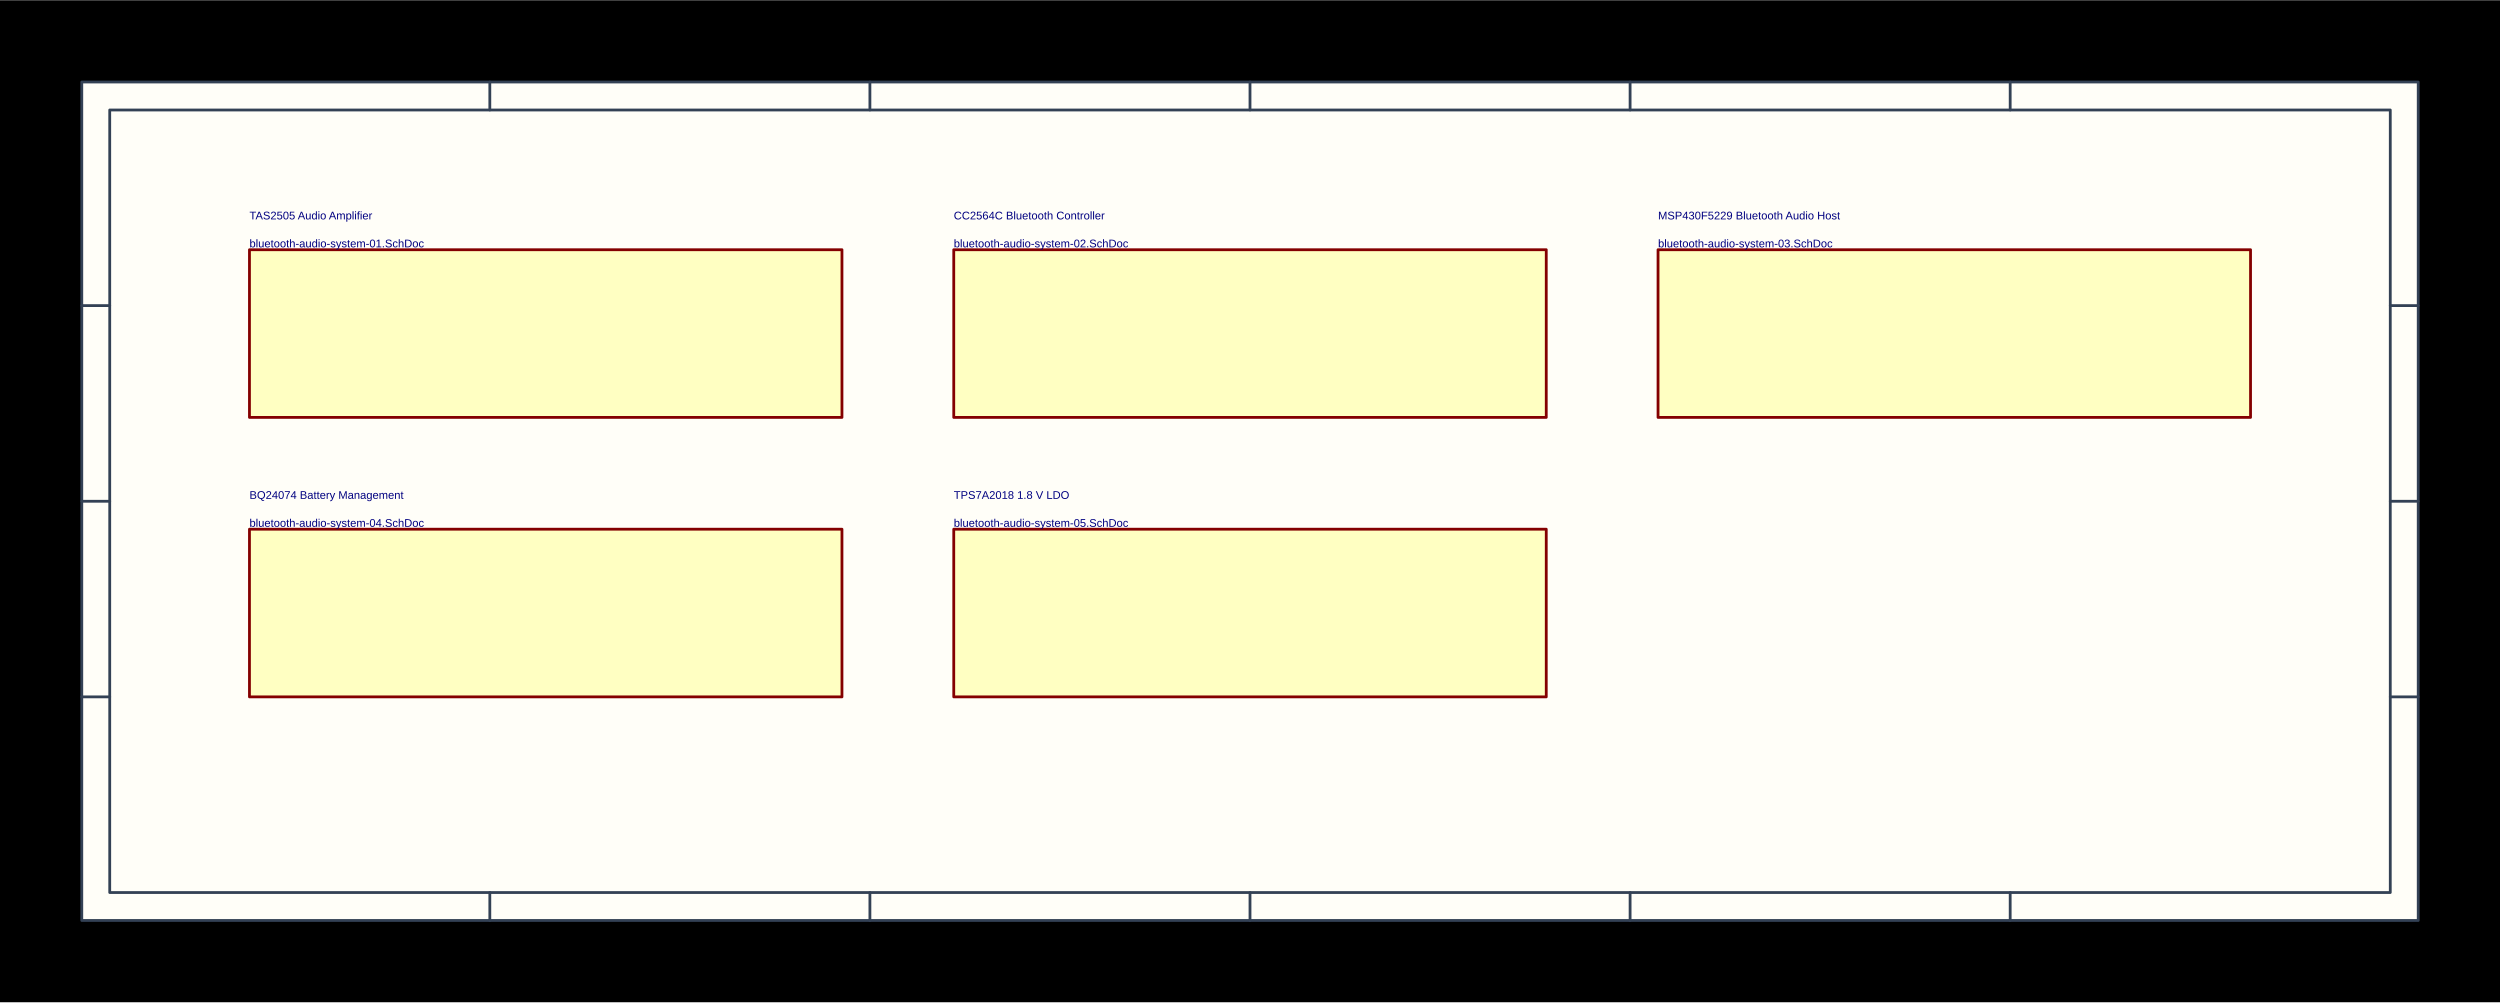
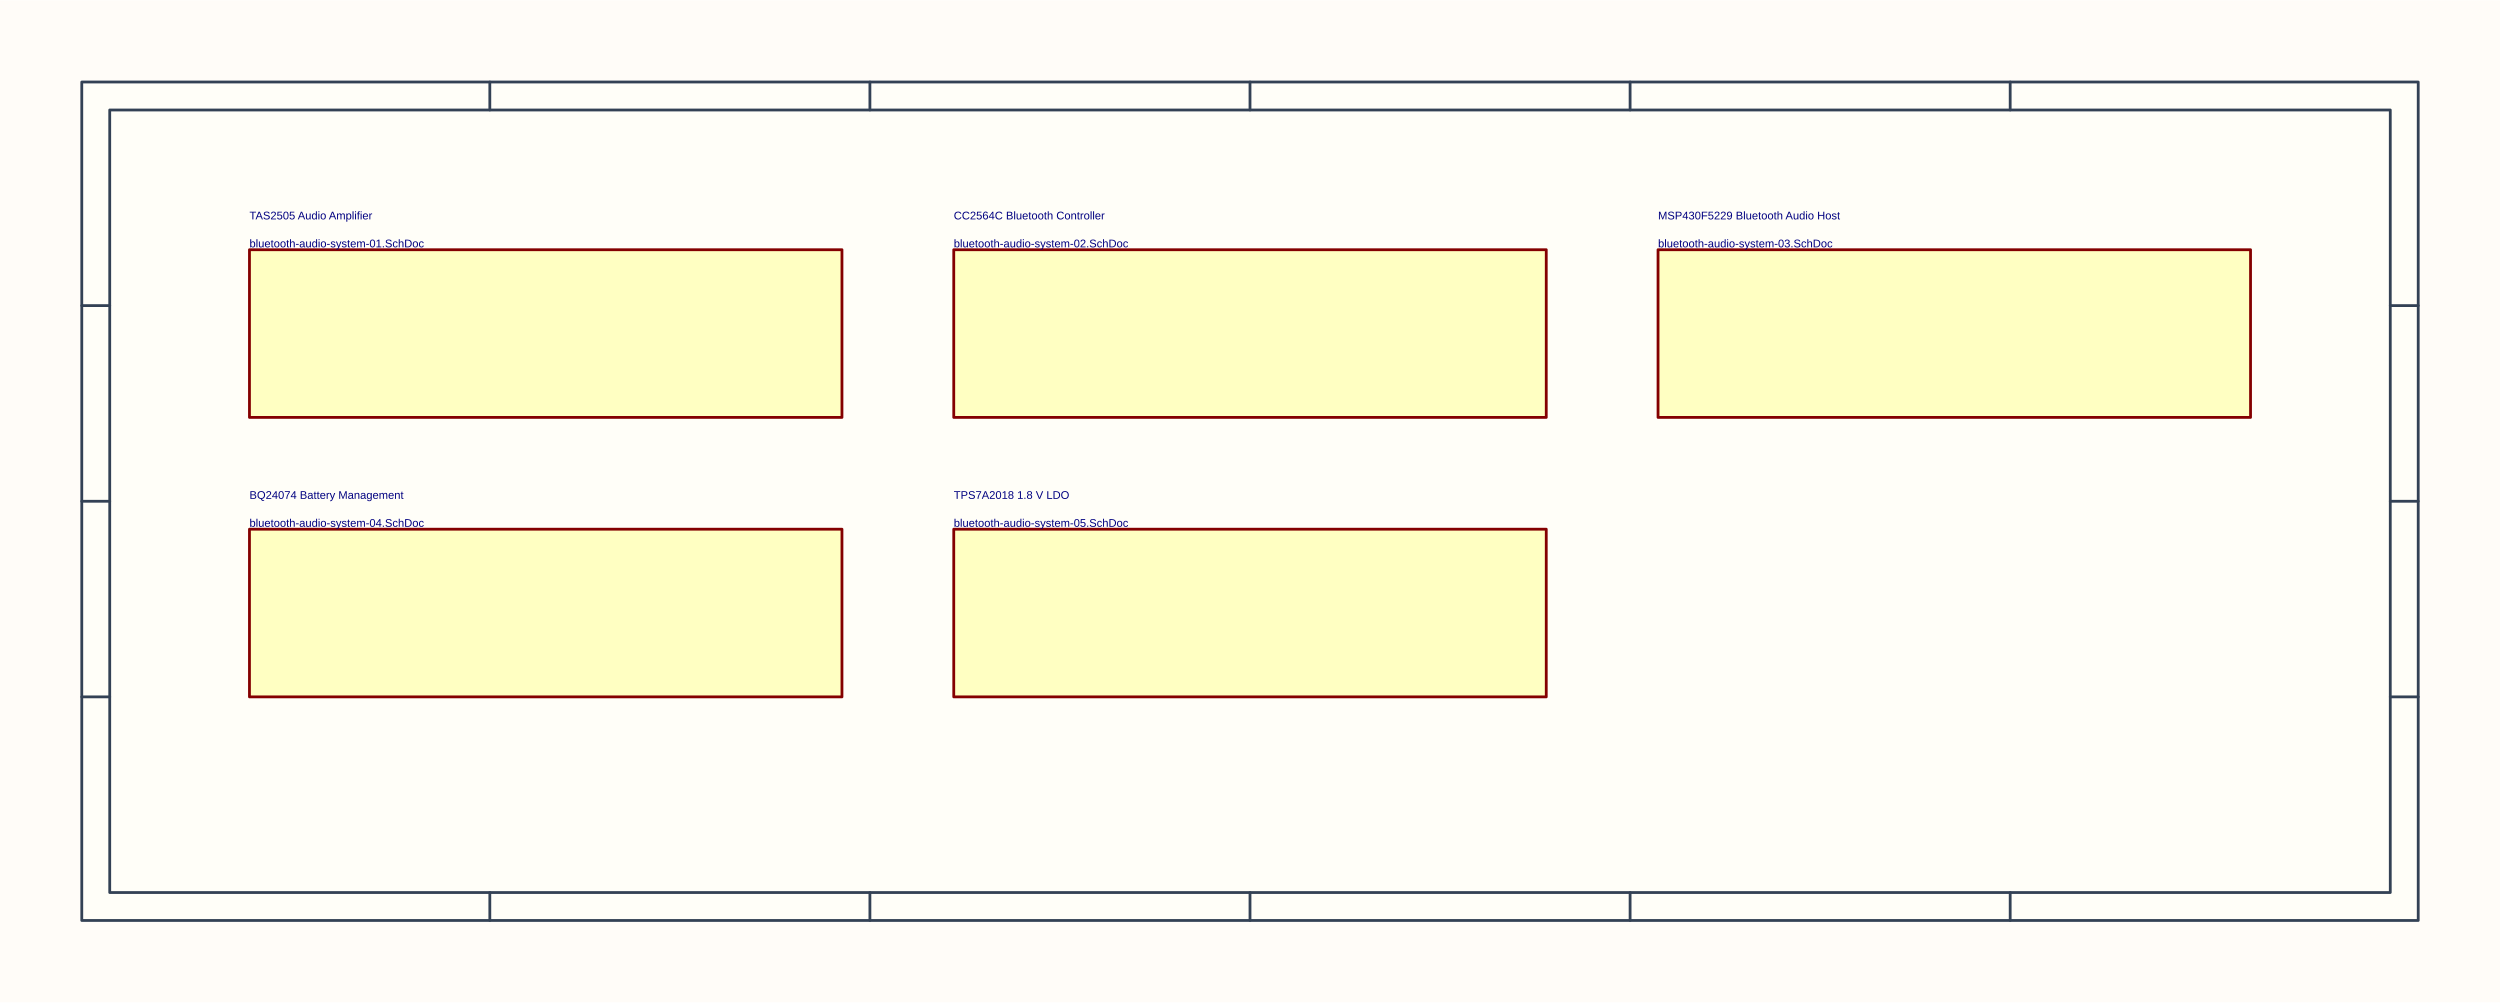
<svg xmlns="http://www.w3.org/2000/svg" width="1000" height="401" viewBox="0 0 894.52 358.52" role="img" aria-label="Altium schematic sheet" class="altium-sheet" data-renderer="altiumts">
-   <rect width="100%" height="100%" fill="#000000" />
+   <rect width="100%" height="100%" fill="#fffcf8" />
  <g stroke-linecap="round" stroke-linejoin="round">
    <defs>
      <clipPath id="altium-sheet-paper">
        <rect x="29.26" y="29.26" width="836" height="300" />
      </clipPath>
    </defs>
    <g data-record="SheetBorder" fill="#fffef8" stroke="#334155" stroke-width="1">
      <rect x="29.26" y="29.26" width="836" height="300" />
      <rect x="39.26" y="39.26" width="816" height="280" fill="none" />
      <path d="M 175.26 29.26 V 39.26 M 175.26 319.26 V 329.26" />
      <path d="M 311.26 29.26 V 39.26 M 311.26 319.26 V 329.26" />
      <path d="M 447.26 29.26 V 39.26 M 447.26 319.26 V 329.26" />
      <path d="M 583.26 29.26 V 39.26 M 583.26 319.26 V 329.26" />
      <path d="M 719.26 29.26 V 39.26 M 719.26 319.26 V 329.26" />
      <path d="M 29.26 109.26 H 39.26 M 855.26 109.26 H 865.26" />
      <path d="M 29.26 179.26 H 39.26 M 855.26 179.26 H 865.26" />
      <path d="M 29.26 249.26 H 39.26 M 855.26 249.26 H 865.26" />
    </g>
    <g data-sheet-content="true" clip-path="url(#altium-sheet-paper)">
      <rect data-record="15" x="89.26" y="89.26" width="212" height="60" fill="#ffffc2" stroke="#840000" stroke-width="1" />
      <text data-record="32" x="0" y="0" fill="#000080" font-family="Arial" font-size="4" font-style="normal" font-weight="normal" text-decoration="none" text-anchor="start" dominant-baseline="text-after-edge" transform="translate(89.26 79.26) rotate(0)">TAS2505 Audio Amplifier</text>
      <text data-record="33" x="0" y="0" fill="#000080" font-family="Arial" font-size="4" font-style="normal" font-weight="normal" text-decoration="none" text-anchor="start" dominant-baseline="text-after-edge" transform="translate(89.26 89.26) rotate(0)">bluetooth-audio-system-01.SchDoc</text>
      <rect data-record="15" x="341.26" y="89.26" width="212" height="60" fill="#ffffc2" stroke="#840000" stroke-width="1" />
      <text data-record="32" x="0" y="0" fill="#000080" font-family="Arial" font-size="4" font-style="normal" font-weight="normal" text-decoration="none" text-anchor="start" dominant-baseline="text-after-edge" transform="translate(341.26 79.26) rotate(0)">CC2564C Bluetooth Controller</text>
      <text data-record="33" x="0" y="0" fill="#000080" font-family="Arial" font-size="4" font-style="normal" font-weight="normal" text-decoration="none" text-anchor="start" dominant-baseline="text-after-edge" transform="translate(341.26 89.26) rotate(0)">bluetooth-audio-system-02.SchDoc</text>
      <rect data-record="15" x="593.26" y="89.26" width="212" height="60" fill="#ffffc2" stroke="#840000" stroke-width="1" />
      <text data-record="32" x="0" y="0" fill="#000080" font-family="Arial" font-size="4" font-style="normal" font-weight="normal" text-decoration="none" text-anchor="start" dominant-baseline="text-after-edge" transform="translate(593.26 79.26) rotate(0)">MSP430F5229 Bluetooth Audio Host</text>
      <text data-record="33" x="0" y="0" fill="#000080" font-family="Arial" font-size="4" font-style="normal" font-weight="normal" text-decoration="none" text-anchor="start" dominant-baseline="text-after-edge" transform="translate(593.26 89.26) rotate(0)">bluetooth-audio-system-03.SchDoc</text>
      <rect data-record="15" x="89.26" y="189.26" width="212" height="60" fill="#ffffc2" stroke="#840000" stroke-width="1" />
      <text data-record="32" x="0" y="0" fill="#000080" font-family="Arial" font-size="4" font-style="normal" font-weight="normal" text-decoration="none" text-anchor="start" dominant-baseline="text-after-edge" transform="translate(89.26 179.26) rotate(0)">BQ24074 Battery Management</text>
      <text data-record="33" x="0" y="0" fill="#000080" font-family="Arial" font-size="4" font-style="normal" font-weight="normal" text-decoration="none" text-anchor="start" dominant-baseline="text-after-edge" transform="translate(89.26 189.26) rotate(0)">bluetooth-audio-system-04.SchDoc</text>
      <rect data-record="15" x="341.26" y="189.26" width="212" height="60" fill="#ffffc2" stroke="#840000" stroke-width="1" />
      <text data-record="32" x="0" y="0" fill="#000080" font-family="Arial" font-size="4" font-style="normal" font-weight="normal" text-decoration="none" text-anchor="start" dominant-baseline="text-after-edge" transform="translate(341.26 179.26) rotate(0)">TPS7A2018 1.8 V LDO</text>
      <text data-record="33" x="0" y="0" fill="#000080" font-family="Arial" font-size="4" font-style="normal" font-weight="normal" text-decoration="none" text-anchor="start" dominant-baseline="text-after-edge" transform="translate(341.26 189.26) rotate(0)">bluetooth-audio-system-05.SchDoc</text>
    </g>
  </g>
</svg>
